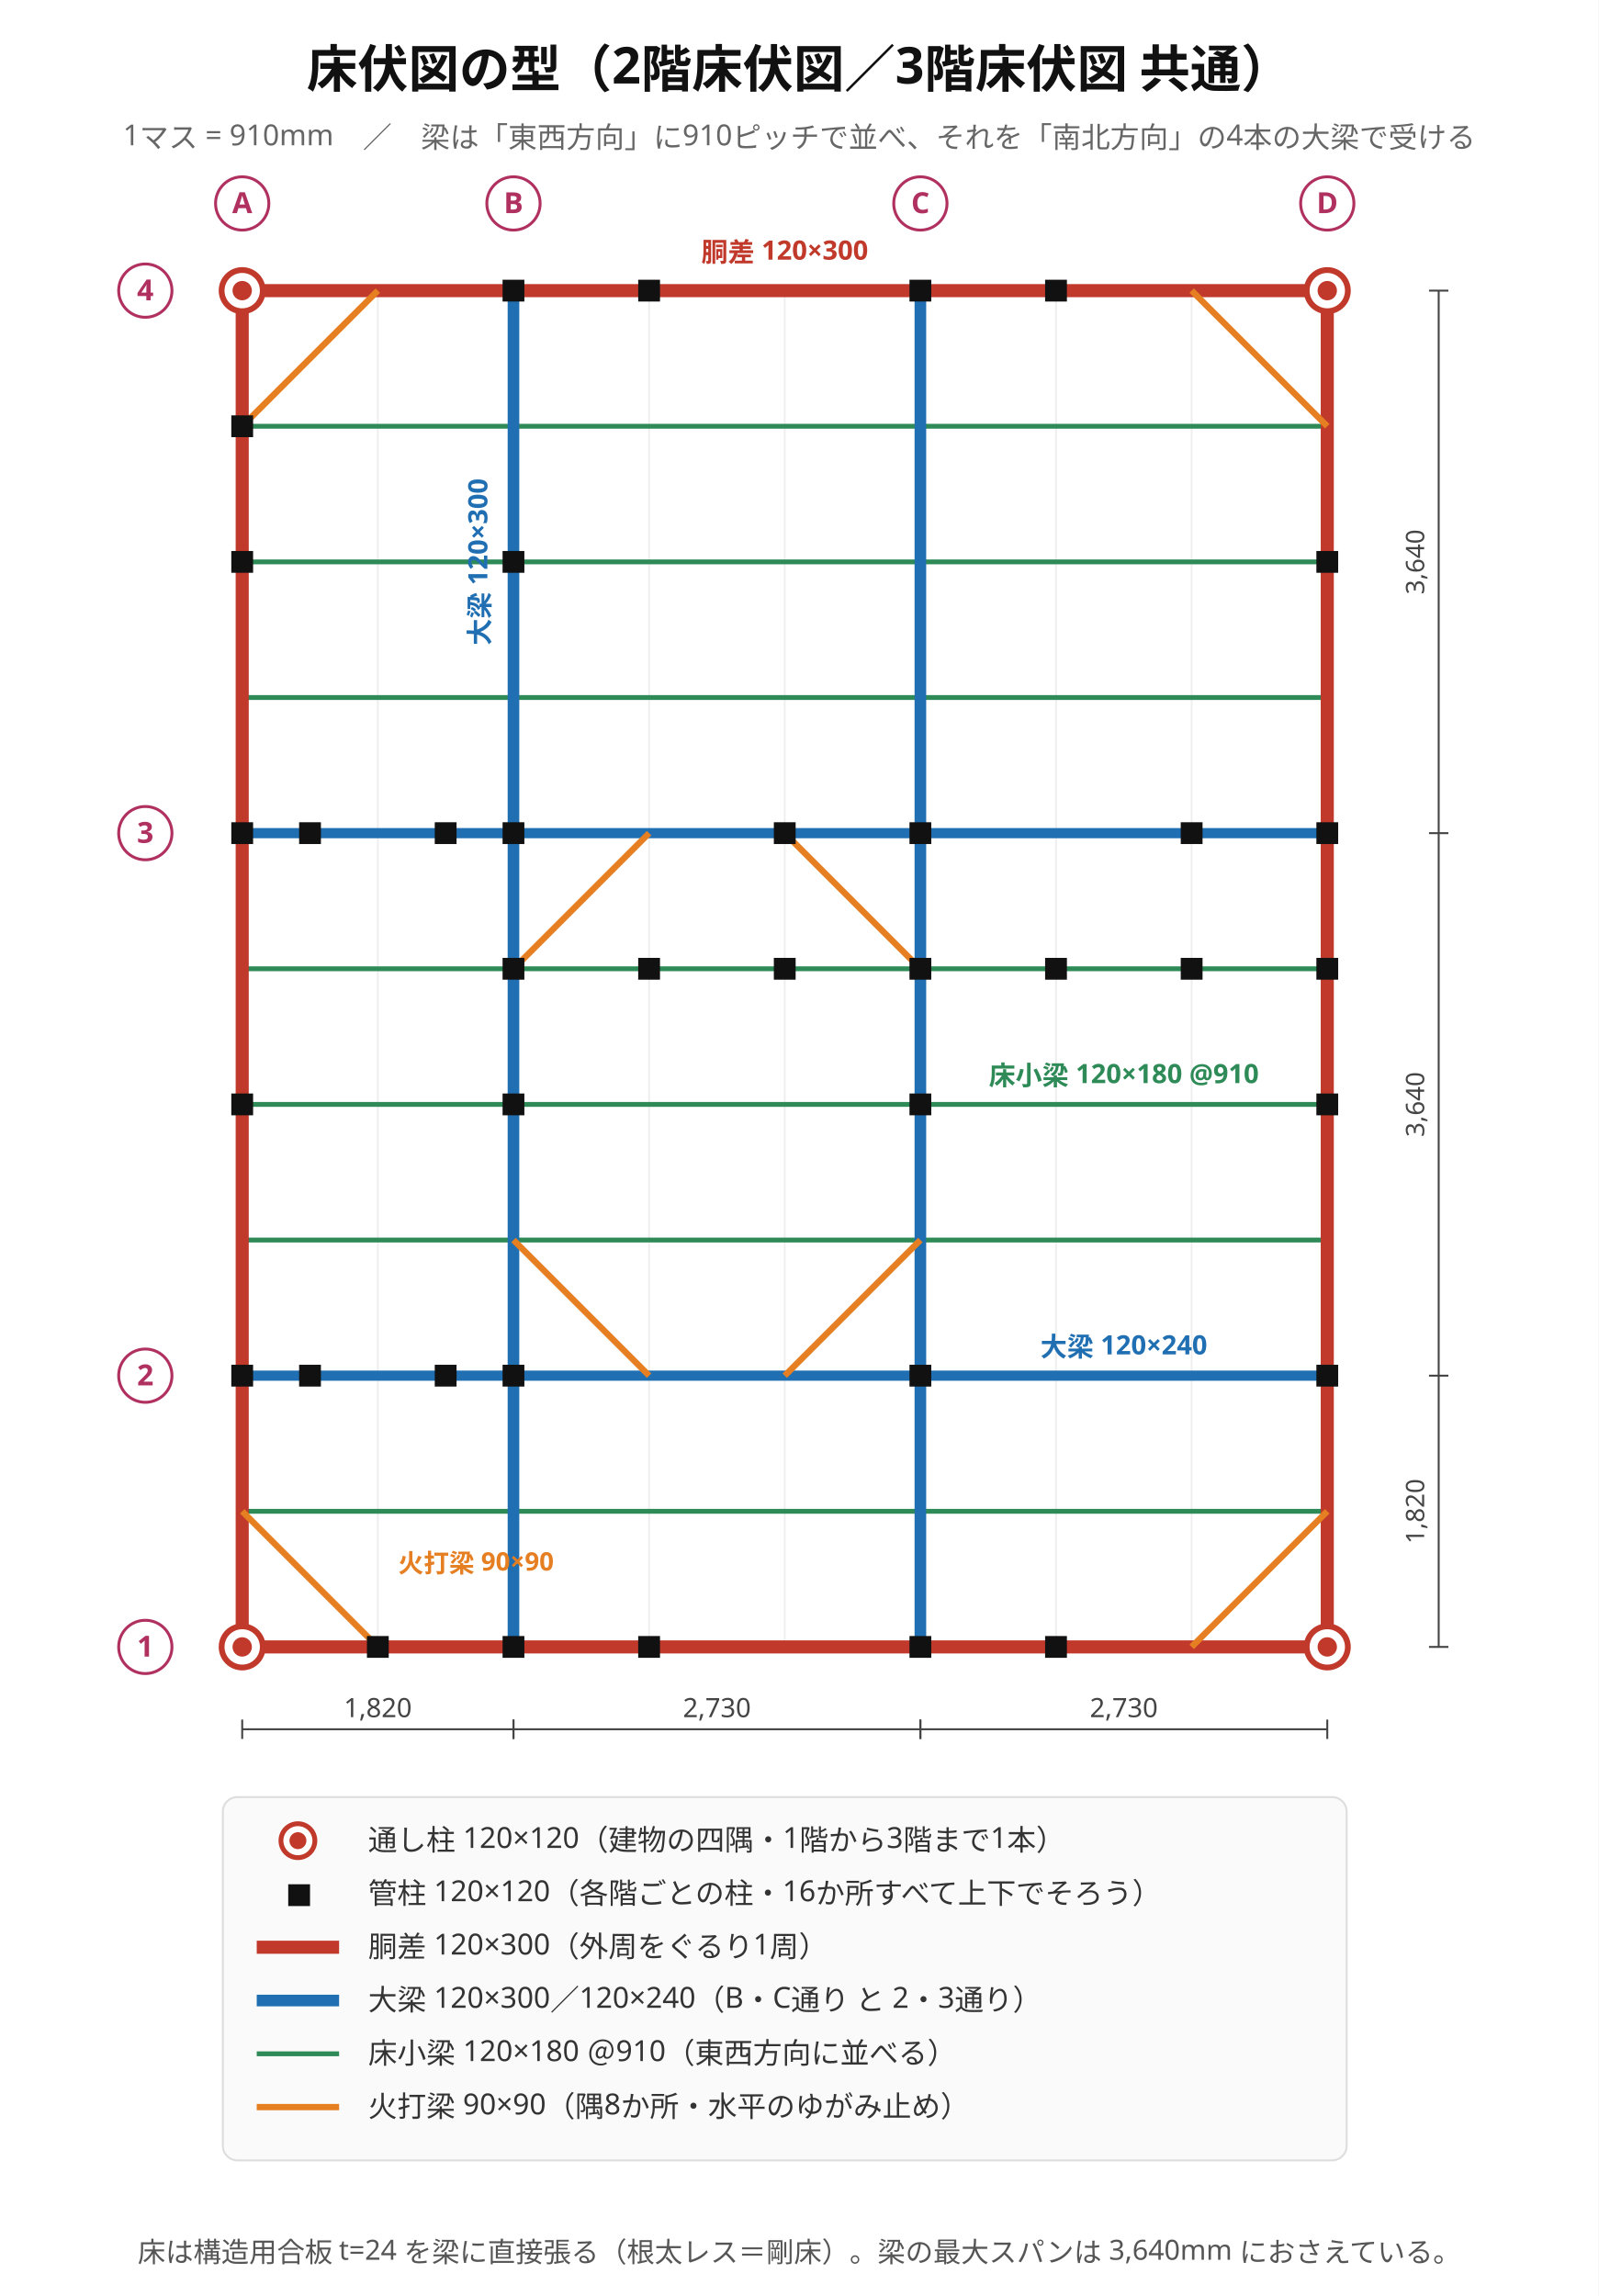
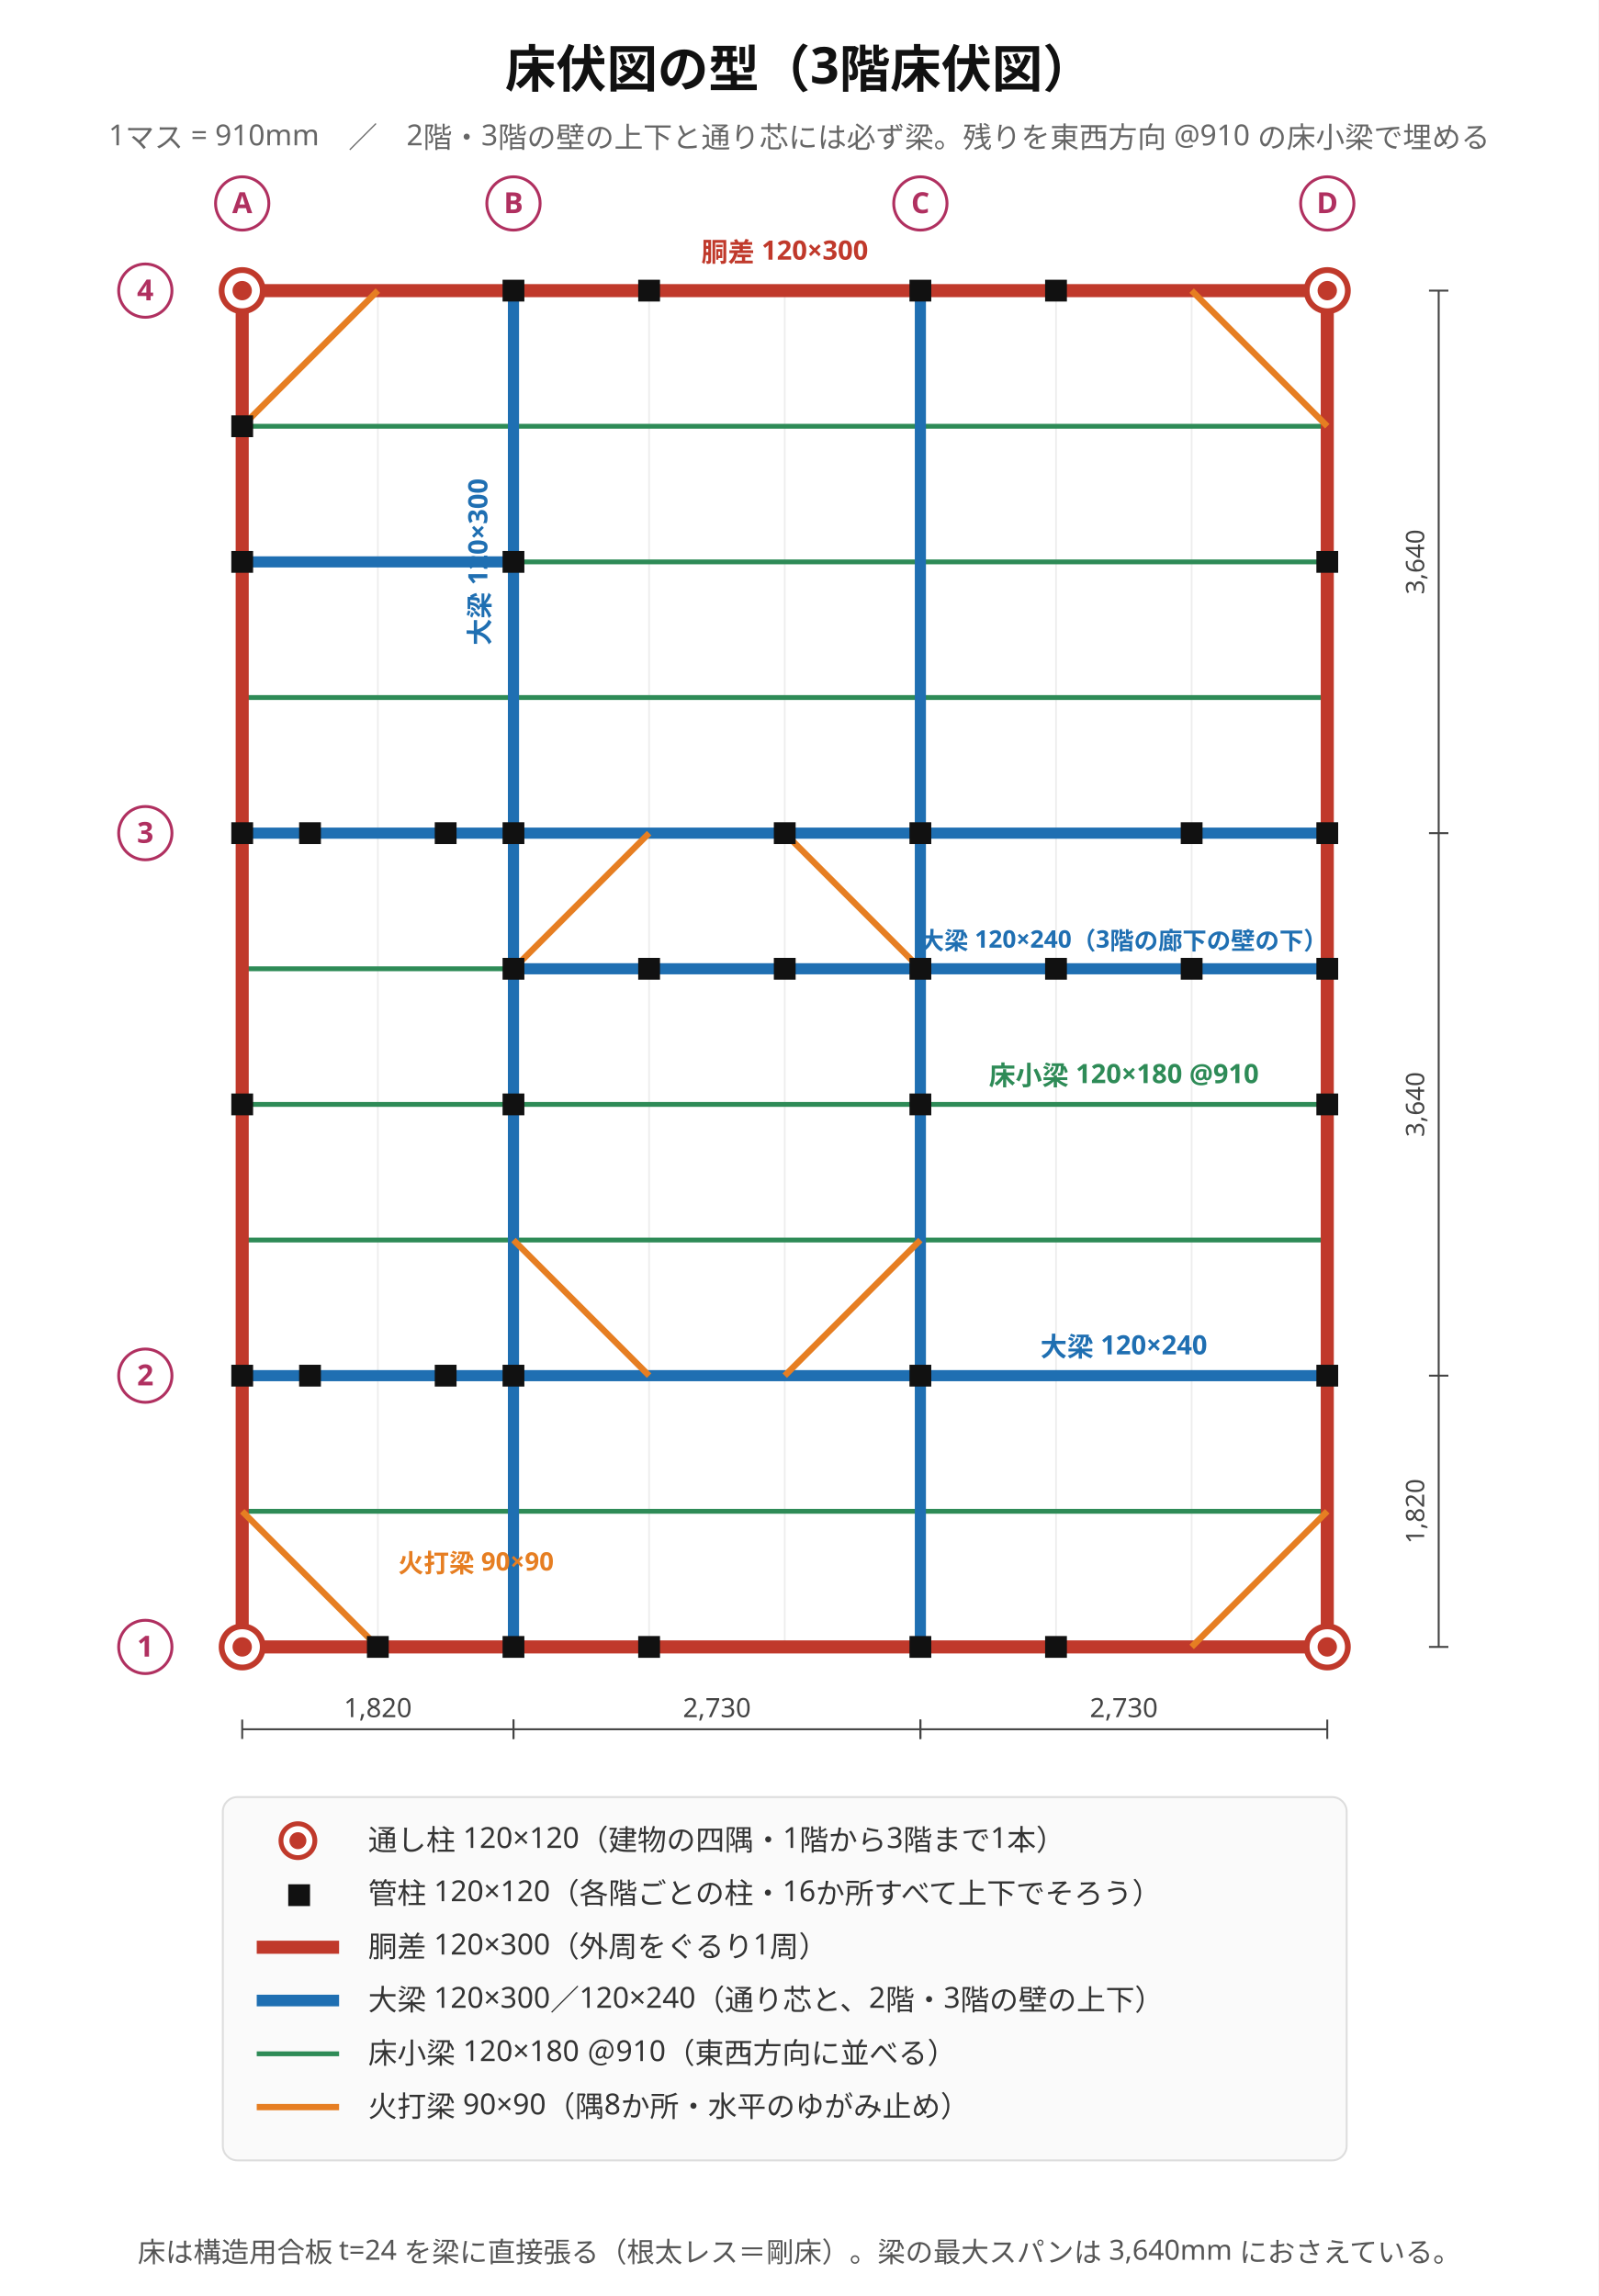
<svg xmlns="http://www.w3.org/2000/svg" viewBox="0 0 660 948" width="660" height="948" font-family="'Hiragino Sans','Hiragino Kaku Gothic ProN','Noto Sans JP','Yu Gothic',Meiryo,'IPAGothic',sans-serif">
  <rect width="660" height="948" fill="#ffffff" />
-   <text x="330" y="36" font-size="21" text-anchor="middle" fill="#111" font-weight="700" font-family="'Hiragino Sans','Hiragino Kaku Gothic ProN','Noto Sans JP','Yu Gothic',Meiryo,'IPAGothic',sans-serif">床伏図の型（2階床伏図／3階床伏図 共通）</text>
-   <text x="330" y="60" font-size="12" text-anchor="middle" fill="#666" font-weight="400" font-family="'Hiragino Sans','Hiragino Kaku Gothic ProN','Noto Sans JP','Yu Gothic',Meiryo,'IPAGothic',sans-serif">1マス = 910mm　／　梁は「東西方向」に910ピッチで並べ、それを「南北方向」の4本の大梁で受ける</text>
+   <text x="330" y="36" font-size="21" text-anchor="middle" fill="#111" font-weight="700" font-family="'Hiragino Sans','Hiragino Kaku Gothic ProN','Noto Sans JP','Yu Gothic',Meiryo,'IPAGothic',sans-serif">床伏図の型（3階床伏図）</text>
+   <text x="330" y="60" font-size="12" text-anchor="middle" fill="#666" font-weight="400" font-family="'Hiragino Sans','Hiragino Kaku Gothic ProN','Noto Sans JP','Yu Gothic',Meiryo,'IPAGothic',sans-serif">1マス = 910mm　／　2階・3階の壁の上下と通り芯には必ず梁。残りを東西方向 @910 の床小梁で埋める</text>
  <line x1="100" y1="120" x2="100" y2="680" stroke="#ededed" stroke-width="0.7" />
  <line x1="156" y1="120" x2="156" y2="680" stroke="#ededed" stroke-width="0.7" />
  <line x1="212" y1="120" x2="212" y2="680" stroke="#ededed" stroke-width="0.7" />
  <line x1="268" y1="120" x2="268" y2="680" stroke="#ededed" stroke-width="0.7" />
  <line x1="324" y1="120" x2="324" y2="680" stroke="#ededed" stroke-width="0.7" />
  <line x1="380" y1="120" x2="380" y2="680" stroke="#ededed" stroke-width="0.7" />
  <line x1="436" y1="120" x2="436" y2="680" stroke="#ededed" stroke-width="0.7" />
  <line x1="492" y1="120" x2="492" y2="680" stroke="#ededed" stroke-width="0.7" />
  <line x1="548" y1="120" x2="548" y2="680" stroke="#ededed" stroke-width="0.7" />
  <line x1="100" y1="680" x2="548" y2="680" stroke="#ededed" stroke-width="0.7" />
  <line x1="100" y1="624" x2="548" y2="624" stroke="#ededed" stroke-width="0.7" />
  <line x1="100" y1="568" x2="548" y2="568" stroke="#ededed" stroke-width="0.7" />
  <line x1="100" y1="512" x2="548" y2="512" stroke="#ededed" stroke-width="0.7" />
  <line x1="100" y1="456" x2="548" y2="456" stroke="#ededed" stroke-width="0.7" />
  <line x1="100" y1="400" x2="548" y2="400" stroke="#ededed" stroke-width="0.7" />
  <line x1="100" y1="344" x2="548" y2="344" stroke="#ededed" stroke-width="0.7" />
  <line x1="100" y1="288" x2="548" y2="288" stroke="#ededed" stroke-width="0.7" />
  <line x1="100" y1="232" x2="548" y2="232" stroke="#ededed" stroke-width="0.7" />
  <line x1="100" y1="176" x2="548" y2="176" stroke="#ededed" stroke-width="0.7" />
  <line x1="100" y1="120" x2="548" y2="120" stroke="#ededed" stroke-width="0.7" />
  <circle cx="100" cy="84" r="11" fill="#fff" stroke="#b03060" stroke-width="1.2" />
  <text x="100" y="88" font-size="12" text-anchor="middle" fill="#b03060" font-weight="700" font-family="'Hiragino Sans','Hiragino Kaku Gothic ProN','Noto Sans JP','Yu Gothic',Meiryo,'IPAGothic',sans-serif">A</text>
  <circle cx="212" cy="84" r="11" fill="#fff" stroke="#b03060" stroke-width="1.2" />
  <text x="212" y="88" font-size="12" text-anchor="middle" fill="#b03060" font-weight="700" font-family="'Hiragino Sans','Hiragino Kaku Gothic ProN','Noto Sans JP','Yu Gothic',Meiryo,'IPAGothic',sans-serif">B</text>
  <circle cx="380" cy="84" r="11" fill="#fff" stroke="#b03060" stroke-width="1.2" />
  <text x="380" y="88" font-size="12" text-anchor="middle" fill="#b03060" font-weight="700" font-family="'Hiragino Sans','Hiragino Kaku Gothic ProN','Noto Sans JP','Yu Gothic',Meiryo,'IPAGothic',sans-serif">C</text>
  <circle cx="548" cy="84" r="11" fill="#fff" stroke="#b03060" stroke-width="1.2" />
  <text x="548" y="88" font-size="12" text-anchor="middle" fill="#b03060" font-weight="700" font-family="'Hiragino Sans','Hiragino Kaku Gothic ProN','Noto Sans JP','Yu Gothic',Meiryo,'IPAGothic',sans-serif">D</text>
  <circle cx="60" cy="680" r="11" fill="#fff" stroke="#b03060" stroke-width="1.2" />
  <text x="60" y="684" font-size="12" text-anchor="middle" fill="#b03060" font-weight="700" font-family="'Hiragino Sans','Hiragino Kaku Gothic ProN','Noto Sans JP','Yu Gothic',Meiryo,'IPAGothic',sans-serif">1</text>
  <circle cx="60" cy="568" r="11" fill="#fff" stroke="#b03060" stroke-width="1.2" />
  <text x="60" y="572" font-size="12" text-anchor="middle" fill="#b03060" font-weight="700" font-family="'Hiragino Sans','Hiragino Kaku Gothic ProN','Noto Sans JP','Yu Gothic',Meiryo,'IPAGothic',sans-serif">2</text>
  <circle cx="60" cy="344" r="11" fill="#fff" stroke="#b03060" stroke-width="1.2" />
  <text x="60" y="348" font-size="12" text-anchor="middle" fill="#b03060" font-weight="700" font-family="'Hiragino Sans','Hiragino Kaku Gothic ProN','Noto Sans JP','Yu Gothic',Meiryo,'IPAGothic',sans-serif">3</text>
  <circle cx="60" cy="120" r="11" fill="#fff" stroke="#b03060" stroke-width="1.2" />
  <text x="60" y="124" font-size="12" text-anchor="middle" fill="#b03060" font-weight="700" font-family="'Hiragino Sans','Hiragino Kaku Gothic ProN','Noto Sans JP','Yu Gothic',Meiryo,'IPAGothic',sans-serif">4</text>
-   <line x1="100" y1="624" x2="548" y2="624" stroke="#2e8b57" stroke-width="2.0" />
-   <line x1="100" y1="512" x2="548" y2="512" stroke="#2e8b57" stroke-width="2.0" />
-   <line x1="100" y1="456" x2="548" y2="456" stroke="#2e8b57" stroke-width="2.0" />
-   <line x1="100" y1="400" x2="548" y2="400" stroke="#2e8b57" stroke-width="2.0" />
-   <line x1="100" y1="288" x2="548" y2="288" stroke="#2e8b57" stroke-width="2.0" />
-   <line x1="100" y1="232" x2="548" y2="232" stroke="#2e8b57" stroke-width="2.0" />
-   <line x1="100" y1="176" x2="548" y2="176" stroke="#2e8b57" stroke-width="2.0" />
-   <line x1="100" y1="568" x2="548" y2="568" stroke="#1f6fb2" stroke-width="4.2" />
-   <line x1="100" y1="344" x2="548" y2="344" stroke="#1f6fb2" stroke-width="4.2" />
-   <line x1="212" y1="680" x2="212" y2="120" stroke="#1f6fb2" stroke-width="4.8" />
-   <line x1="380" y1="680" x2="380" y2="120" stroke="#1f6fb2" stroke-width="4.8" />
-   <rect x="100" y="120" width="448" height="560" fill="none" stroke="#c0392b" stroke-width="5.4" />
+   <line x1="100" y1="624" x2="212" y2="624" stroke="#2e8b57" stroke-width="2.0" />
+   <line x1="212" y1="624" x2="380" y2="624" stroke="#2e8b57" stroke-width="2.0" />
+   <line x1="380" y1="624" x2="548" y2="624" stroke="#2e8b57" stroke-width="2.0" />
+   <line x1="100" y1="512" x2="212" y2="512" stroke="#2e8b57" stroke-width="2.0" />
+   <line x1="212" y1="512" x2="380" y2="512" stroke="#2e8b57" stroke-width="2.0" />
+   <line x1="380" y1="512" x2="548" y2="512" stroke="#2e8b57" stroke-width="2.0" />
+   <line x1="100" y1="456" x2="212" y2="456" stroke="#2e8b57" stroke-width="2.0" />
+   <line x1="212" y1="456" x2="380" y2="456" stroke="#2e8b57" stroke-width="2.0" />
+   <line x1="380" y1="456" x2="548" y2="456" stroke="#2e8b57" stroke-width="2.0" />
+   <line x1="100" y1="400" x2="212" y2="400" stroke="#2e8b57" stroke-width="2.0" />
+   <line x1="100" y1="288" x2="212" y2="288" stroke="#2e8b57" stroke-width="2.0" />
+   <line x1="212" y1="288" x2="380" y2="288" stroke="#2e8b57" stroke-width="2.0" />
+   <line x1="380" y1="288" x2="548" y2="288" stroke="#2e8b57" stroke-width="2.0" />
+   <line x1="212" y1="232" x2="380" y2="232" stroke="#2e8b57" stroke-width="2.0" />
+   <line x1="380" y1="232" x2="548" y2="232" stroke="#2e8b57" stroke-width="2.0" />
+   <line x1="100" y1="176" x2="212" y2="176" stroke="#2e8b57" stroke-width="2.0" />
+   <line x1="212" y1="176" x2="380" y2="176" stroke="#2e8b57" stroke-width="2.0" />
+   <line x1="380" y1="176" x2="548" y2="176" stroke="#2e8b57" stroke-width="2.0" />
+   <line x1="100" y1="568" x2="212" y2="568" stroke="#1f6fb2" stroke-width="4.6" />
+   <line x1="212" y1="568" x2="380" y2="568" stroke="#1f6fb2" stroke-width="4.6" />
+   <line x1="380" y1="568" x2="548" y2="568" stroke="#1f6fb2" stroke-width="4.6" />
+   <line x1="212" y1="400" x2="380" y2="400" stroke="#1f6fb2" stroke-width="4.6" />
+   <line x1="380" y1="400" x2="548" y2="400" stroke="#1f6fb2" stroke-width="4.6" />
+   <line x1="100" y1="344" x2="212" y2="344" stroke="#1f6fb2" stroke-width="4.6" />
+   <line x1="212" y1="344" x2="380" y2="344" stroke="#1f6fb2" stroke-width="4.6" />
+   <line x1="380" y1="344" x2="548" y2="344" stroke="#1f6fb2" stroke-width="4.6" />
+   <line x1="100" y1="232" x2="212" y2="232" stroke="#1f6fb2" stroke-width="4.6" />
+   <line x1="212" y1="680" x2="212" y2="568" stroke="#1f6fb2" stroke-width="4.6" />
+   <line x1="212" y1="568" x2="212" y2="400" stroke="#1f6fb2" stroke-width="4.6" />
+   <line x1="212" y1="400" x2="212" y2="344" stroke="#1f6fb2" stroke-width="4.6" />
+   <line x1="212" y1="344" x2="212" y2="232" stroke="#1f6fb2" stroke-width="4.6" />
+   <line x1="212" y1="232" x2="212" y2="120" stroke="#1f6fb2" stroke-width="4.6" />
+   <line x1="380" y1="680" x2="380" y2="568" stroke="#1f6fb2" stroke-width="4.6" />
+   <line x1="380" y1="568" x2="380" y2="400" stroke="#1f6fb2" stroke-width="4.6" />
+   <line x1="380" y1="400" x2="380" y2="344" stroke="#1f6fb2" stroke-width="4.6" />
+   <line x1="380" y1="344" x2="380" y2="120" stroke="#1f6fb2" stroke-width="4.6" />
+   <line x1="100" y1="680" x2="212" y2="680" stroke="#c0392b" stroke-width="5.4" />
+   <line x1="212" y1="680" x2="380" y2="680" stroke="#c0392b" stroke-width="5.4" />
+   <line x1="380" y1="680" x2="548" y2="680" stroke="#c0392b" stroke-width="5.4" />
+   <line x1="100" y1="120" x2="212" y2="120" stroke="#c0392b" stroke-width="5.4" />
+   <line x1="212" y1="120" x2="380" y2="120" stroke="#c0392b" stroke-width="5.4" />
+   <line x1="380" y1="120" x2="548" y2="120" stroke="#c0392b" stroke-width="5.4" />
+   <line x1="100" y1="680" x2="100" y2="568" stroke="#c0392b" stroke-width="5.4" />
+   <line x1="100" y1="568" x2="100" y2="344" stroke="#c0392b" stroke-width="5.4" />
+   <line x1="100" y1="344" x2="100" y2="232" stroke="#c0392b" stroke-width="5.4" />
+   <line x1="100" y1="232" x2="100" y2="120" stroke="#c0392b" stroke-width="5.4" />
+   <line x1="548" y1="680" x2="548" y2="568" stroke="#c0392b" stroke-width="5.4" />
+   <line x1="548" y1="568" x2="548" y2="400" stroke="#c0392b" stroke-width="5.4" />
+   <line x1="548" y1="400" x2="548" y2="344" stroke="#c0392b" stroke-width="5.4" />
+   <line x1="548" y1="344" x2="548" y2="120" stroke="#c0392b" stroke-width="5.4" />
  <line x1="156" y1="680" x2="100" y2="624" stroke="#e67e22" stroke-width="2.6" />
  <line x1="492" y1="680" x2="548" y2="624" stroke="#e67e22" stroke-width="2.6" />
  <line x1="156" y1="120" x2="100" y2="176" stroke="#e67e22" stroke-width="2.6" />
  <line x1="492" y1="120" x2="548" y2="176" stroke="#e67e22" stroke-width="2.6" />
  <line x1="268" y1="568" x2="212" y2="512" stroke="#e67e22" stroke-width="2.6" />
  <line x1="324" y1="568" x2="380" y2="512" stroke="#e67e22" stroke-width="2.6" />
  <line x1="268" y1="344" x2="212" y2="400" stroke="#e67e22" stroke-width="2.6" />
  <line x1="324" y1="344" x2="380" y2="400" stroke="#e67e22" stroke-width="2.6" />
  <rect x="95.5" y="563.5" width="9" height="9" fill="#111" />
  <rect x="95.5" y="451.5" width="9" height="9" fill="#111" />
  <rect x="95.5" y="339.5" width="9" height="9" fill="#111" />
  <rect x="95.5" y="227.5" width="9" height="9" fill="#111" />
  <rect x="95.5" y="171.5" width="9" height="9" fill="#111" />
  <rect x="123.5" y="563.5" width="9" height="9" fill="#111" />
  <rect x="123.5" y="339.5" width="9" height="9" fill="#111" />
  <rect x="151.5" y="675.5" width="9" height="9" fill="#111" />
  <rect x="179.5" y="563.5" width="9" height="9" fill="#111" />
  <rect x="179.5" y="339.5" width="9" height="9" fill="#111" />
  <rect x="207.5" y="675.5" width="9" height="9" fill="#111" />
  <rect x="207.5" y="563.5" width="9" height="9" fill="#111" />
  <rect x="207.5" y="451.5" width="9" height="9" fill="#111" />
  <rect x="207.5" y="395.5" width="9" height="9" fill="#111" />
  <rect x="207.5" y="339.5" width="9" height="9" fill="#111" />
  <rect x="207.5" y="227.5" width="9" height="9" fill="#111" />
  <rect x="207.5" y="115.5" width="9" height="9" fill="#111" />
  <rect x="263.5" y="675.5" width="9" height="9" fill="#111" />
  <rect x="263.5" y="395.5" width="9" height="9" fill="#111" />
  <rect x="263.5" y="115.5" width="9" height="9" fill="#111" />
  <rect x="319.5" y="395.5" width="9" height="9" fill="#111" />
  <rect x="319.5" y="339.5" width="9" height="9" fill="#111" />
  <rect x="375.5" y="675.5" width="9" height="9" fill="#111" />
  <rect x="375.5" y="563.5" width="9" height="9" fill="#111" />
  <rect x="375.5" y="451.5" width="9" height="9" fill="#111" />
  <rect x="375.5" y="395.5" width="9" height="9" fill="#111" />
  <rect x="375.5" y="339.5" width="9" height="9" fill="#111" />
  <rect x="375.5" y="115.5" width="9" height="9" fill="#111" />
  <rect x="431.5" y="675.5" width="9" height="9" fill="#111" />
  <rect x="431.5" y="395.5" width="9" height="9" fill="#111" />
  <rect x="431.5" y="115.5" width="9" height="9" fill="#111" />
  <rect x="487.5" y="395.5" width="9" height="9" fill="#111" />
  <rect x="487.5" y="339.5" width="9" height="9" fill="#111" />
  <rect x="543.5" y="563.5" width="9" height="9" fill="#111" />
  <rect x="543.5" y="451.5" width="9" height="9" fill="#111" />
  <rect x="543.5" y="395.5" width="9" height="9" fill="#111" />
  <rect x="543.5" y="339.5" width="9" height="9" fill="#111" />
  <rect x="543.5" y="227.5" width="9" height="9" fill="#111" />
  <circle cx="100" cy="680" r="8.5" fill="#fff" stroke="#c0392b" stroke-width="2.4" />
  <circle cx="100" cy="680" r="4" fill="#c0392b" />
  <circle cx="100" cy="120" r="8.5" fill="#fff" stroke="#c0392b" stroke-width="2.4" />
  <circle cx="100" cy="120" r="4" fill="#c0392b" />
  <circle cx="548" cy="680" r="8.5" fill="#fff" stroke="#c0392b" stroke-width="2.4" />
  <circle cx="548" cy="680" r="4" fill="#c0392b" />
  <circle cx="548" cy="120" r="8.5" fill="#fff" stroke="#c0392b" stroke-width="2.4" />
  <circle cx="548" cy="120" r="4" fill="#c0392b" />
  <text x="324" y="108" font-size="11" text-anchor="middle" fill="#c0392b" font-weight="700" font-family="'Hiragino Sans','Hiragino Kaku Gothic ProN','Noto Sans JP','Yu Gothic',Meiryo,'IPAGothic',sans-serif">胴差 120×300</text>
  <g transform="translate(202,232) rotate(-90)">
    <text x="0" y="0" font-size="11" text-anchor="middle" fill="#1f6fb2" font-weight="700" font-family="'Hiragino Sans','Hiragino Kaku Gothic ProN','Noto Sans JP','Yu Gothic',Meiryo,'IPAGothic',sans-serif">大梁 120×300</text>
  </g>
  <text x="464" y="560" font-size="11" text-anchor="middle" fill="#1f6fb2" font-weight="700" font-family="'Hiragino Sans','Hiragino Kaku Gothic ProN','Noto Sans JP','Yu Gothic',Meiryo,'IPAGothic',sans-serif">大梁 120×240</text>
  <text x="464" y="448" font-size="11" text-anchor="middle" fill="#2e8b57" font-weight="700" font-family="'Hiragino Sans','Hiragino Kaku Gothic ProN','Noto Sans JP','Yu Gothic',Meiryo,'IPAGothic',sans-serif">床小梁 120×180 @910</text>
+   <text x="464" y="392" font-size="10" text-anchor="middle" fill="#1f6fb2" font-weight="700" font-family="'Hiragino Sans','Hiragino Kaku Gothic ProN','Noto Sans JP','Yu Gothic',Meiryo,'IPAGothic',sans-serif">大梁 120×240（3階の廊下の壁の下）</text>
  <text x="164.4" y="649.2" font-size="10.5" text-anchor="start" fill="#e67e22" font-weight="700" font-family="'Hiragino Sans','Hiragino Kaku Gothic ProN','Noto Sans JP','Yu Gothic',Meiryo,'IPAGothic',sans-serif">火打梁 90×90</text>
  <line x1="100" y1="714" x2="212" y2="714" stroke="#444" stroke-width="0.8" />
  <line x1="100" y1="710" x2="100" y2="718" stroke="#444" stroke-width="0.8" />
  <line x1="212" y1="710" x2="212" y2="718" stroke="#444" stroke-width="0.8" />
  <text x="156" y="709" font-size="11" text-anchor="middle" fill="#444" font-weight="400" font-family="'Hiragino Sans','Hiragino Kaku Gothic ProN','Noto Sans JP','Yu Gothic',Meiryo,'IPAGothic',sans-serif">1,820</text>
  <line x1="212" y1="714" x2="380" y2="714" stroke="#444" stroke-width="0.8" />
  <line x1="212" y1="710" x2="212" y2="718" stroke="#444" stroke-width="0.8" />
  <line x1="380" y1="710" x2="380" y2="718" stroke="#444" stroke-width="0.8" />
  <text x="296" y="709" font-size="11" text-anchor="middle" fill="#444" font-weight="400" font-family="'Hiragino Sans','Hiragino Kaku Gothic ProN','Noto Sans JP','Yu Gothic',Meiryo,'IPAGothic',sans-serif">2,730</text>
  <line x1="380" y1="714" x2="548" y2="714" stroke="#444" stroke-width="0.8" />
  <line x1="380" y1="710" x2="380" y2="718" stroke="#444" stroke-width="0.8" />
  <line x1="548" y1="710" x2="548" y2="718" stroke="#444" stroke-width="0.8" />
  <text x="464" y="709" font-size="11" text-anchor="middle" fill="#444" font-weight="400" font-family="'Hiragino Sans','Hiragino Kaku Gothic ProN','Noto Sans JP','Yu Gothic',Meiryo,'IPAGothic',sans-serif">2,730</text>
  <line x1="594" y1="680" x2="594" y2="120" stroke="#444" stroke-width="0.8" />
  <line x1="590" y1="680" x2="598" y2="680" stroke="#444" stroke-width="0.8" />
  <line x1="590" y1="568" x2="598" y2="568" stroke="#444" stroke-width="0.8" />
  <line x1="590" y1="344" x2="598" y2="344" stroke="#444" stroke-width="0.8" />
  <line x1="590" y1="120" x2="598" y2="120" stroke="#444" stroke-width="0.8" />
  <g transform="translate(588,624) rotate(-90)">
    <text x="0" y="0" font-size="10.5" text-anchor="middle" fill="#444" font-weight="400" font-family="'Hiragino Sans','Hiragino Kaku Gothic ProN','Noto Sans JP','Yu Gothic',Meiryo,'IPAGothic',sans-serif">1,820</text>
  </g>
  <g transform="translate(588,456) rotate(-90)">
    <text x="0" y="0" font-size="10.5" text-anchor="middle" fill="#444" font-weight="400" font-family="'Hiragino Sans','Hiragino Kaku Gothic ProN','Noto Sans JP','Yu Gothic',Meiryo,'IPAGothic',sans-serif">3,640</text>
  </g>
  <g transform="translate(588,232) rotate(-90)">
    <text x="0" y="0" font-size="10.5" text-anchor="middle" fill="#444" font-weight="400" font-family="'Hiragino Sans','Hiragino Kaku Gothic ProN','Noto Sans JP','Yu Gothic',Meiryo,'IPAGothic',sans-serif">3,640</text>
  </g>
  <rect x="92" y="742" width="464" height="150" fill="#fafafa" stroke="#ddd" stroke-width="0.8" rx="6" />
  <circle cx="123" cy="760" r="7" fill="#fff" stroke="#c0392b" stroke-width="2.0" />
  <circle cx="123" cy="760" r="3.5" fill="#c0392b" />
  <text x="152" y="764" font-size="12" text-anchor="start" fill="#333" font-weight="400" font-family="'Hiragino Sans','Hiragino Kaku Gothic ProN','Noto Sans JP','Yu Gothic',Meiryo,'IPAGothic',sans-serif">通し柱 120×120（建物の四隅・1階から3階まで1本）</text>
  <rect x="119" y="778" width="9" height="9" fill="#111" />
  <text x="152" y="786" font-size="12" text-anchor="start" fill="#333" font-weight="400" font-family="'Hiragino Sans','Hiragino Kaku Gothic ProN','Noto Sans JP','Yu Gothic',Meiryo,'IPAGothic',sans-serif">管柱 120×120（各階ごとの柱・16か所すべて上下でそろう）</text>
  <line x1="106" y1="804" x2="140" y2="804" stroke="#c0392b" stroke-width="5.4" />
  <text x="152" y="808" font-size="12" text-anchor="start" fill="#333" font-weight="400" font-family="'Hiragino Sans','Hiragino Kaku Gothic ProN','Noto Sans JP','Yu Gothic',Meiryo,'IPAGothic',sans-serif">胴差 120×300（外周をぐるり1周）</text>
  <line x1="106" y1="826" x2="140" y2="826" stroke="#1f6fb2" stroke-width="4.8" />
-   <text x="152" y="830" font-size="12" text-anchor="start" fill="#333" font-weight="400" font-family="'Hiragino Sans','Hiragino Kaku Gothic ProN','Noto Sans JP','Yu Gothic',Meiryo,'IPAGothic',sans-serif">大梁 120×300／120×240（B・C通り と 2・3通り）</text>
+   <text x="152" y="830" font-size="12" text-anchor="start" fill="#333" font-weight="400" font-family="'Hiragino Sans','Hiragino Kaku Gothic ProN','Noto Sans JP','Yu Gothic',Meiryo,'IPAGothic',sans-serif">大梁 120×300／120×240（通り芯と、2階・3階の壁の上下）</text>
  <line x1="106" y1="848" x2="140" y2="848" stroke="#2e8b57" stroke-width="2.0" />
  <text x="152" y="852" font-size="12" text-anchor="start" fill="#333" font-weight="400" font-family="'Hiragino Sans','Hiragino Kaku Gothic ProN','Noto Sans JP','Yu Gothic',Meiryo,'IPAGothic',sans-serif">床小梁 120×180 ＠910（東西方向に並べる）</text>
  <line x1="106" y1="870" x2="140" y2="870" stroke="#e67e22" stroke-width="2.6" />
  <text x="152" y="874" font-size="12" text-anchor="start" fill="#333" font-weight="400" font-family="'Hiragino Sans','Hiragino Kaku Gothic ProN','Noto Sans JP','Yu Gothic',Meiryo,'IPAGothic',sans-serif">火打梁 90×90（隅8か所・水平のゆがみ止め）</text>
  <text x="330" y="934" font-size="11.5" text-anchor="middle" fill="#555" font-weight="400" font-family="'Hiragino Sans','Hiragino Kaku Gothic ProN','Noto Sans JP','Yu Gothic',Meiryo,'IPAGothic',sans-serif">床は構造用合板 t=24 を梁に直接張る（根太レス＝剛床）。梁の最大スパンは 3,640mm におさえている。</text>
</svg>
